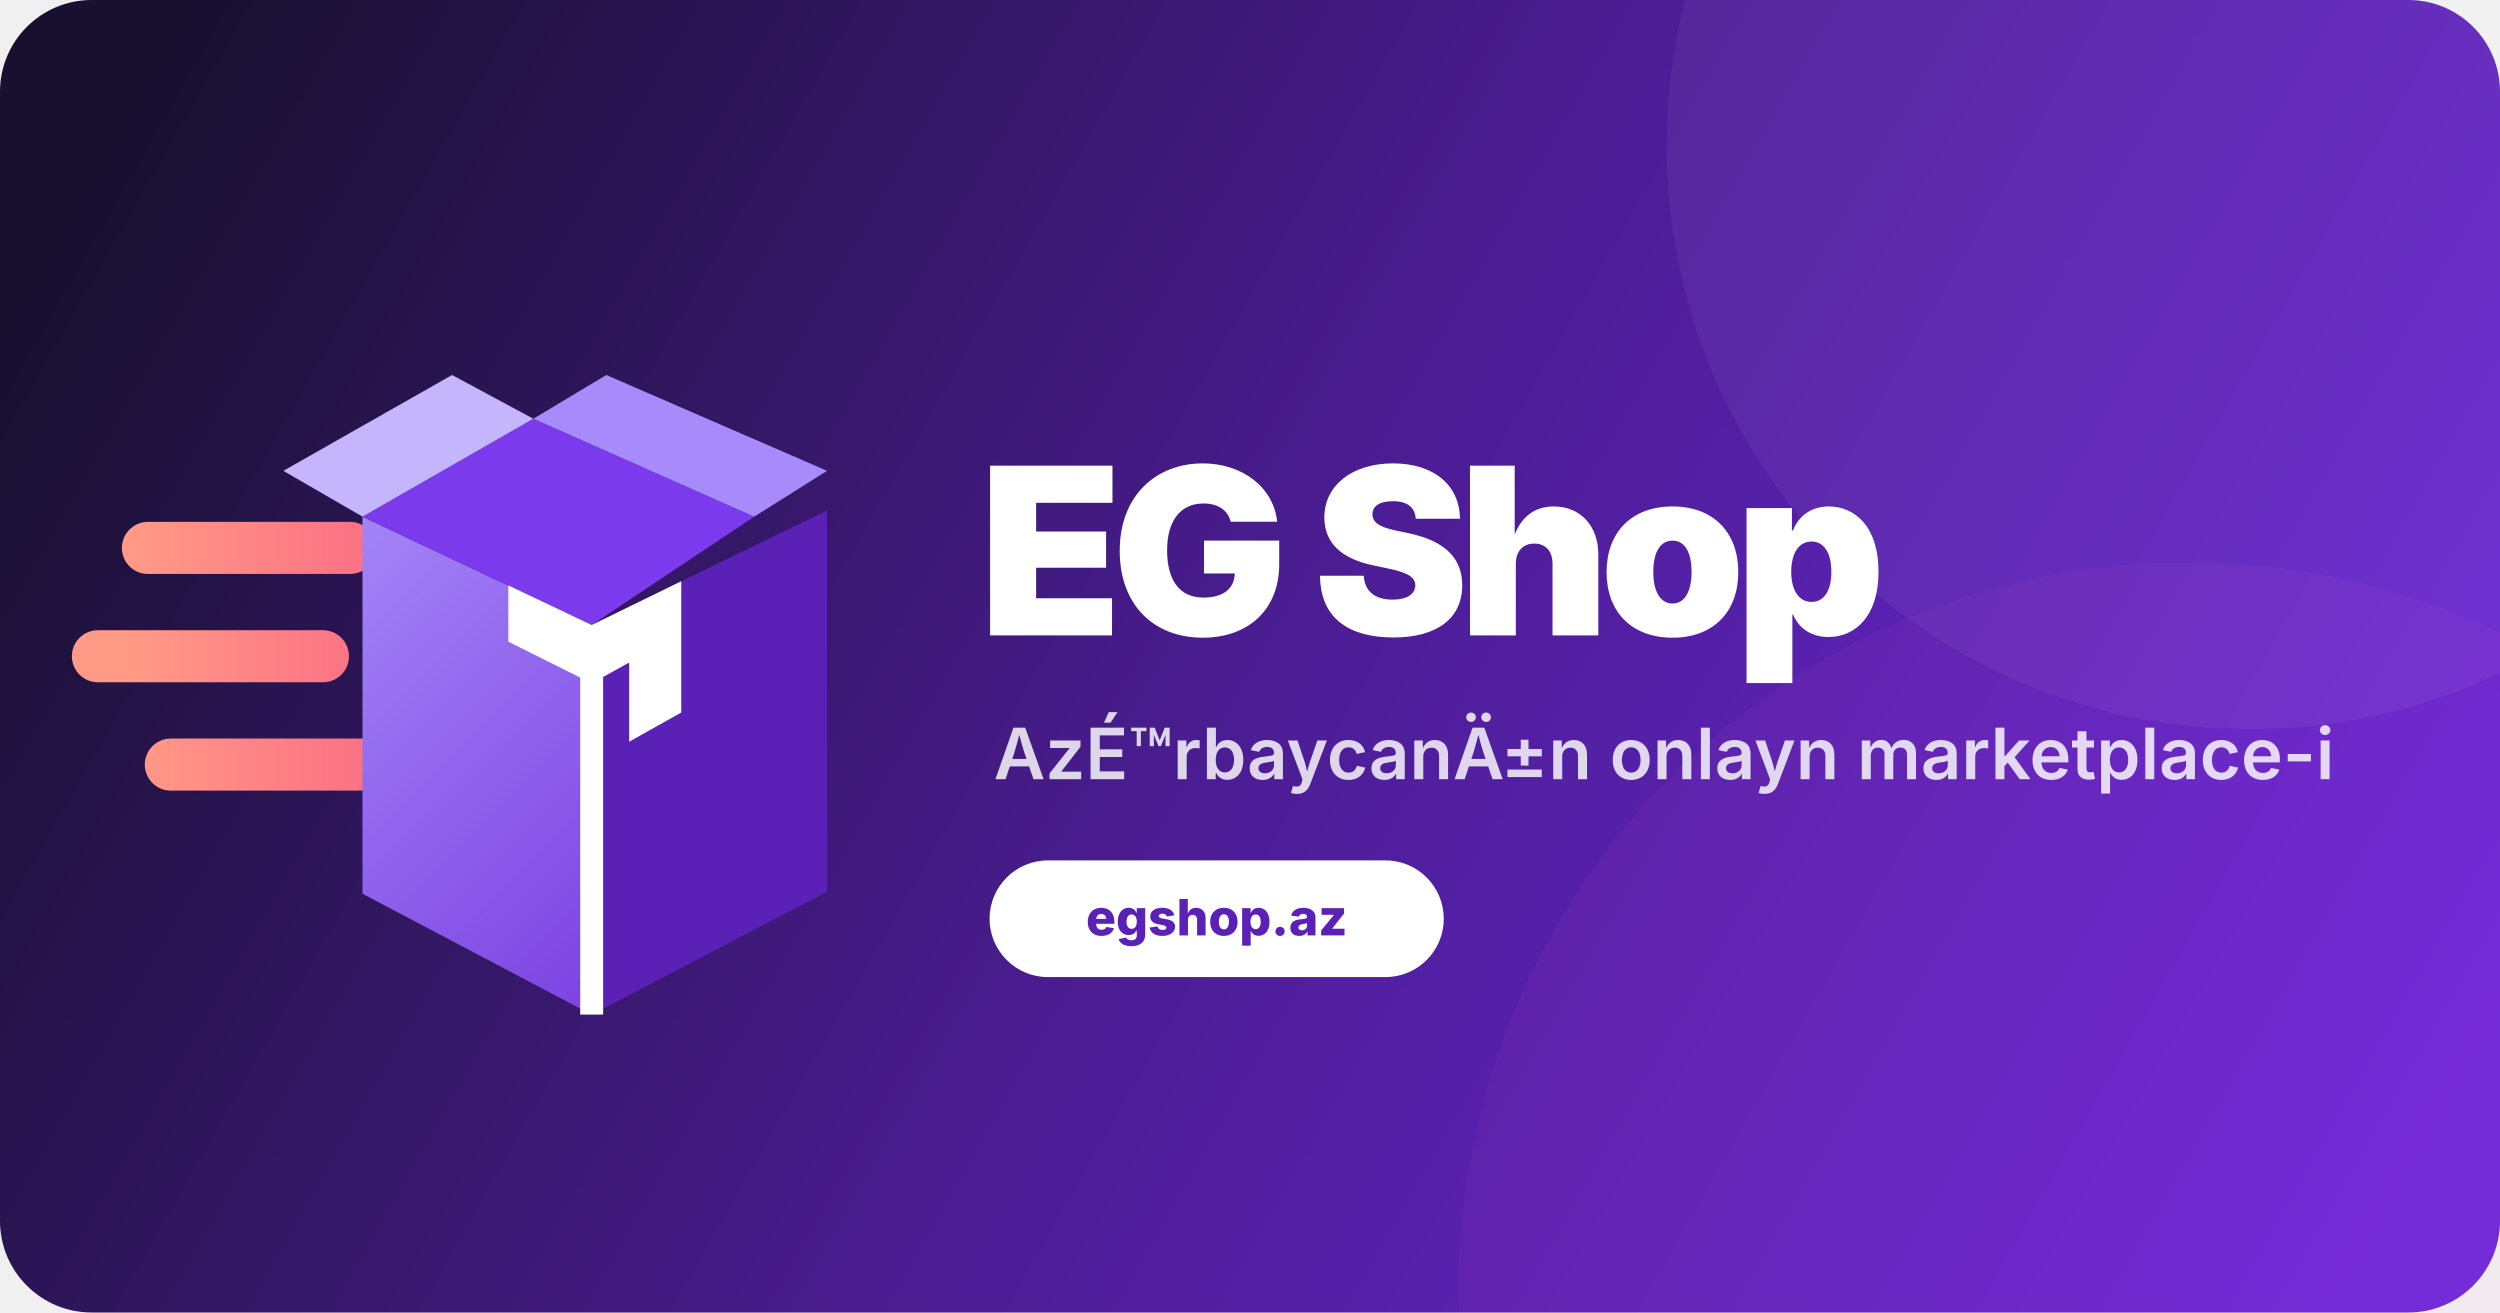
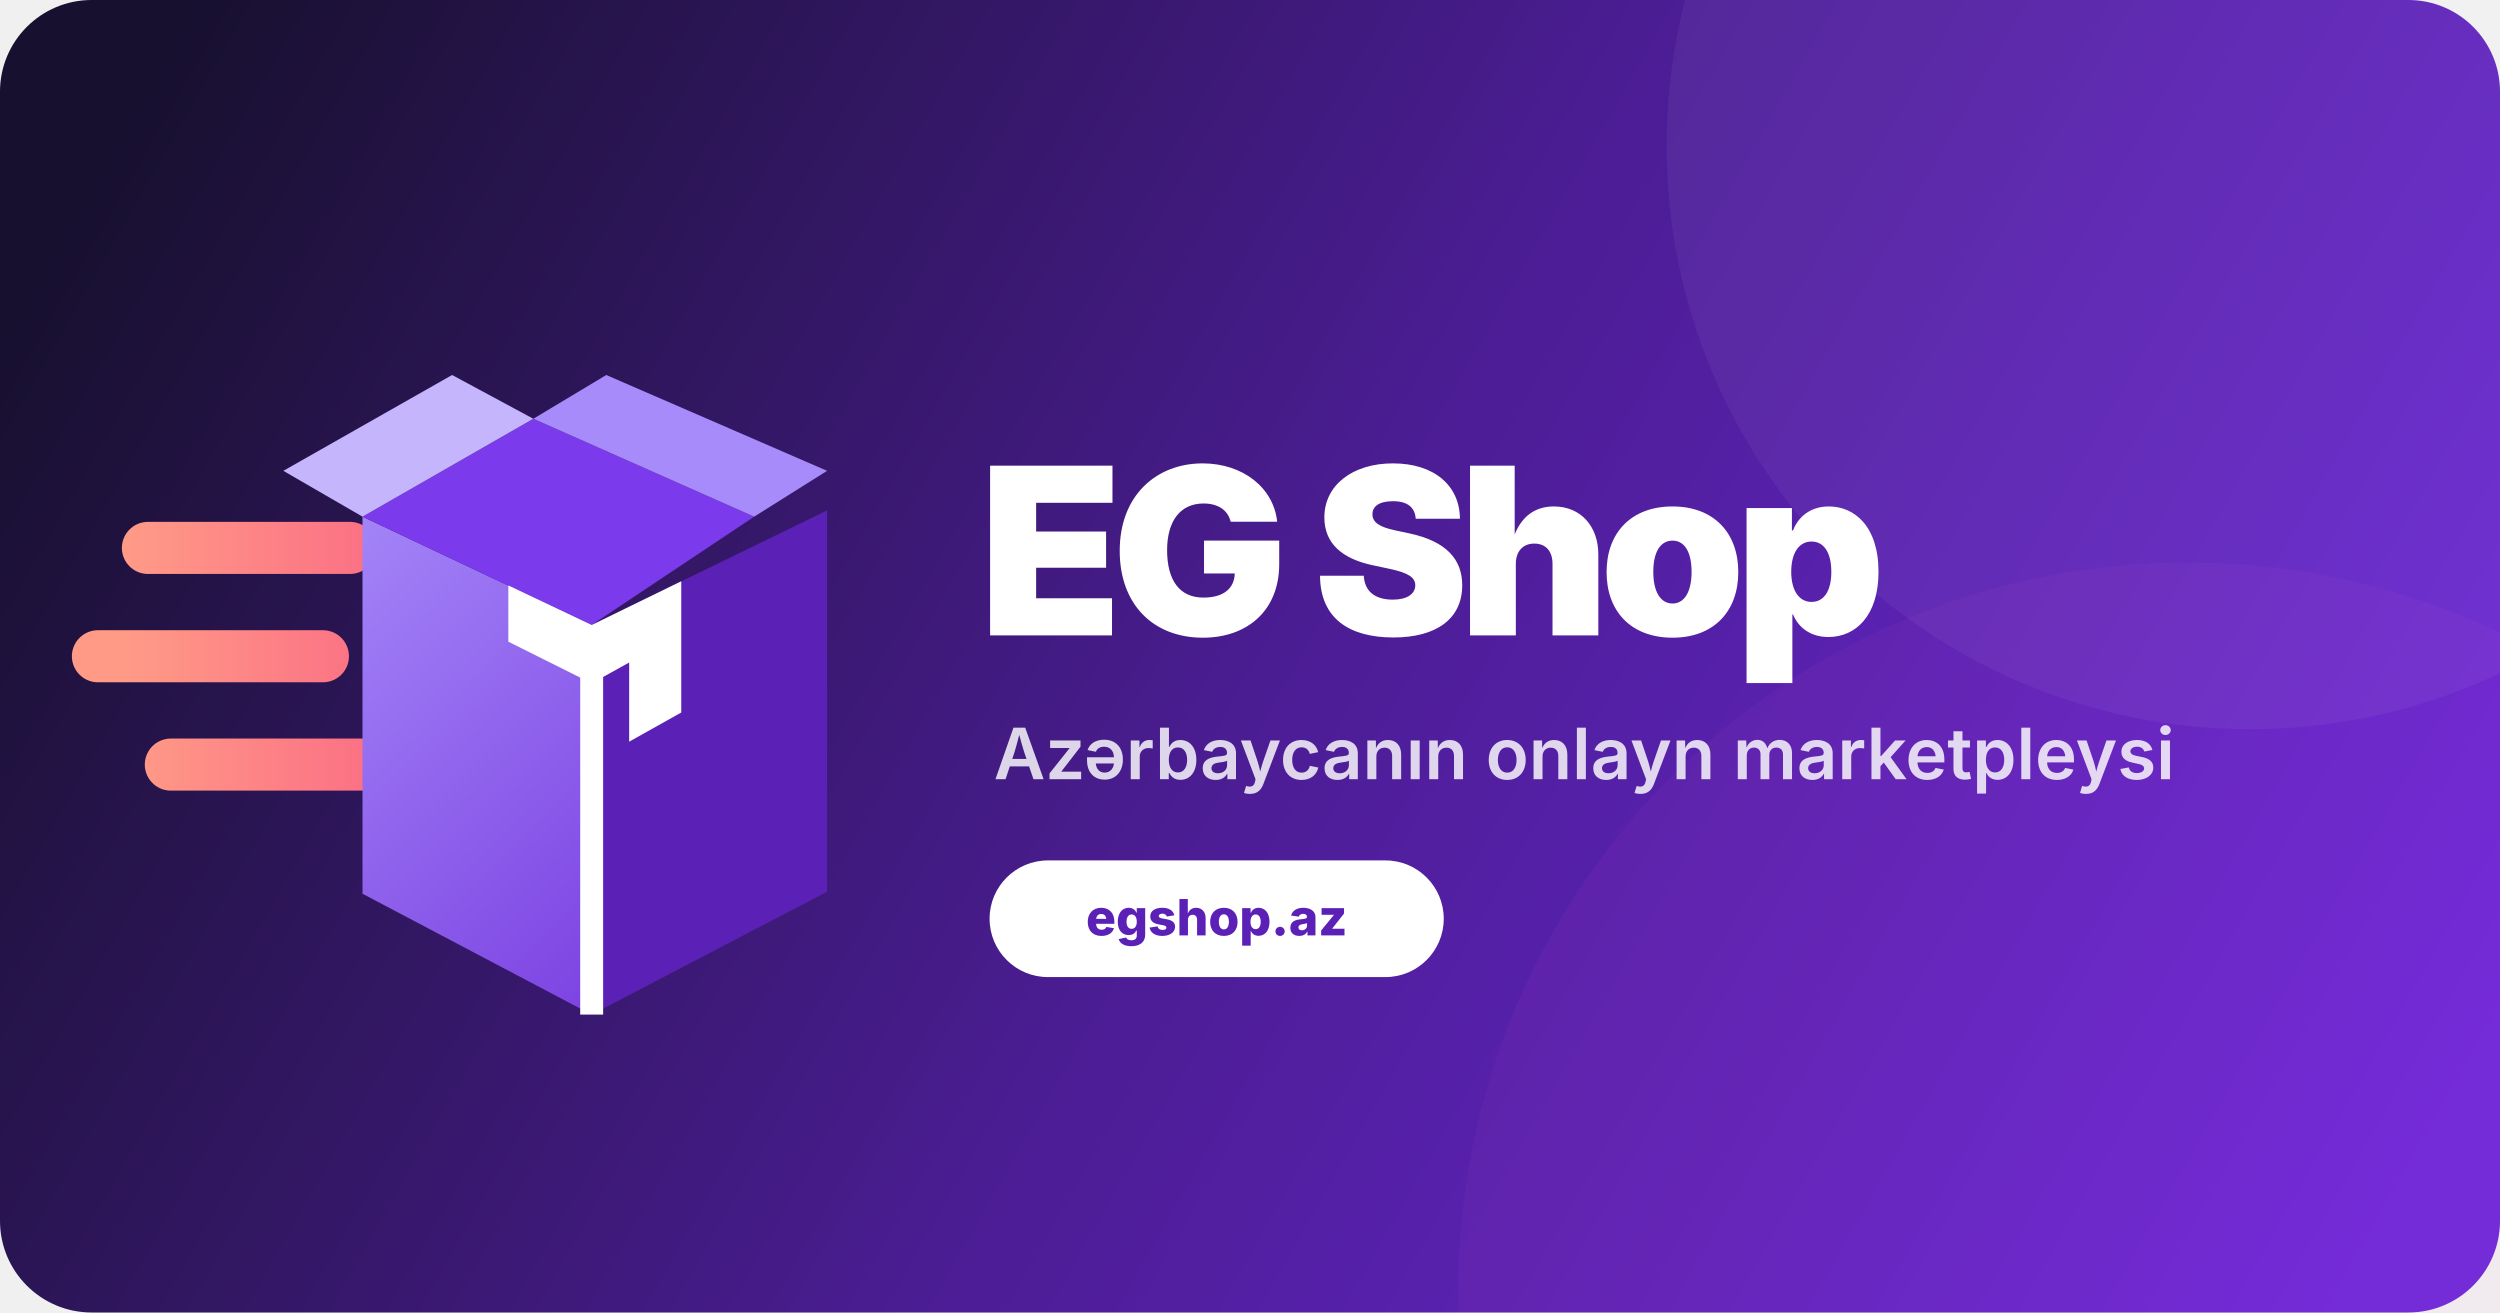
<svg xmlns="http://www.w3.org/2000/svg" width="1200" height="630" viewBox="0 0 1200 630" fill="none" role="img" aria-label="EG Shop">
  <defs>
    <linearGradient id="socialBg" x1="70" y1="30" x2="1120" y2="630" gradientUnits="userSpaceOnUse">
      <stop stop-color="#17102E" />
      <stop offset=".52" stop-color="#4C1D95" />
      <stop offset="1" stop-color="#6D28D9" />
    </linearGradient>
    <linearGradient id="socialBox" x1="158" y1="228" x2="418" y2="492" gradientUnits="userSpaceOnUse">
      <stop stop-color="#A78BFA" />
      <stop offset="1" stop-color="#6D28D9" />
    </linearGradient>
    <linearGradient id="socialSpeed" x1="62" y1="315" x2="176" y2="315" gradientUnits="userSpaceOnUse">
      <stop stop-color="#FF9A86" />
      <stop offset="1" stop-color="#FB7185" />
    </linearGradient>
  </defs>
  <rect width="1200" height="630" rx="44" fill="url(#socialBg)" />
  <circle cx="1080" cy="70" r="280" fill="white" fill-opacity=".05" />
  <circle cx="1050" cy="620" r="350" fill="#F472B6" fill-opacity=".05" />
  <path d="M71 263H168M47 315H155M82 367H174" stroke="url(#socialSpeed)" stroke-width="25" stroke-linecap="round" />
  <path d="M174 248L284 300V487L174 429V248Z" fill="url(#socialBox)" />
  <path d="M284 300L397 245V428L284 487V300Z" fill="#5B21B6" />
  <path d="M174 248L256 201L362 248L284 300L174 248Z" fill="#7C3AED" />
  <path d="M256 201L362 248L397 226L291 180L256 201Z" fill="#A78BFA" />
  <path d="M174 248L256 201L217 180L136 226L174 248Z" fill="#C4B5FD" />
  <path d="M284 300V487" stroke="white" stroke-width="11" />
  <path d="M244 281L284 300L327 279V342L302 356V318L284 328L244 308V281Z" fill="white" />
  <text x="470" y="305" fill="white" font-family="Inter,Segoe UI,Arial,sans-serif" font-size="112" font-weight="850" letter-spacing="-5">EG Shop</text>
-   <text x="477" y="374" fill="white" fill-opacity=".82" font-family="Inter,Segoe UI,Arial,sans-serif" font-size="34" font-weight="600">AzÉ™rbaycanÄ±n onlayn marketplace-i</text>
+   <text x="477" y="374" fill="white" fill-opacity=".82" font-family="Inter,Segoe UI,Arial,sans-serif" font-size="34" font-weight="600">Azərbaycanın onlayn marketpleysi</text>
  <rect x="475" y="413" width="218" height="56" rx="28" fill="white" />
  <text x="584" y="449" text-anchor="middle" fill="#5B21B6" font-family="Inter,Segoe UI,Arial,sans-serif" font-size="24" font-weight="800">egshop.az</text>
</svg>
